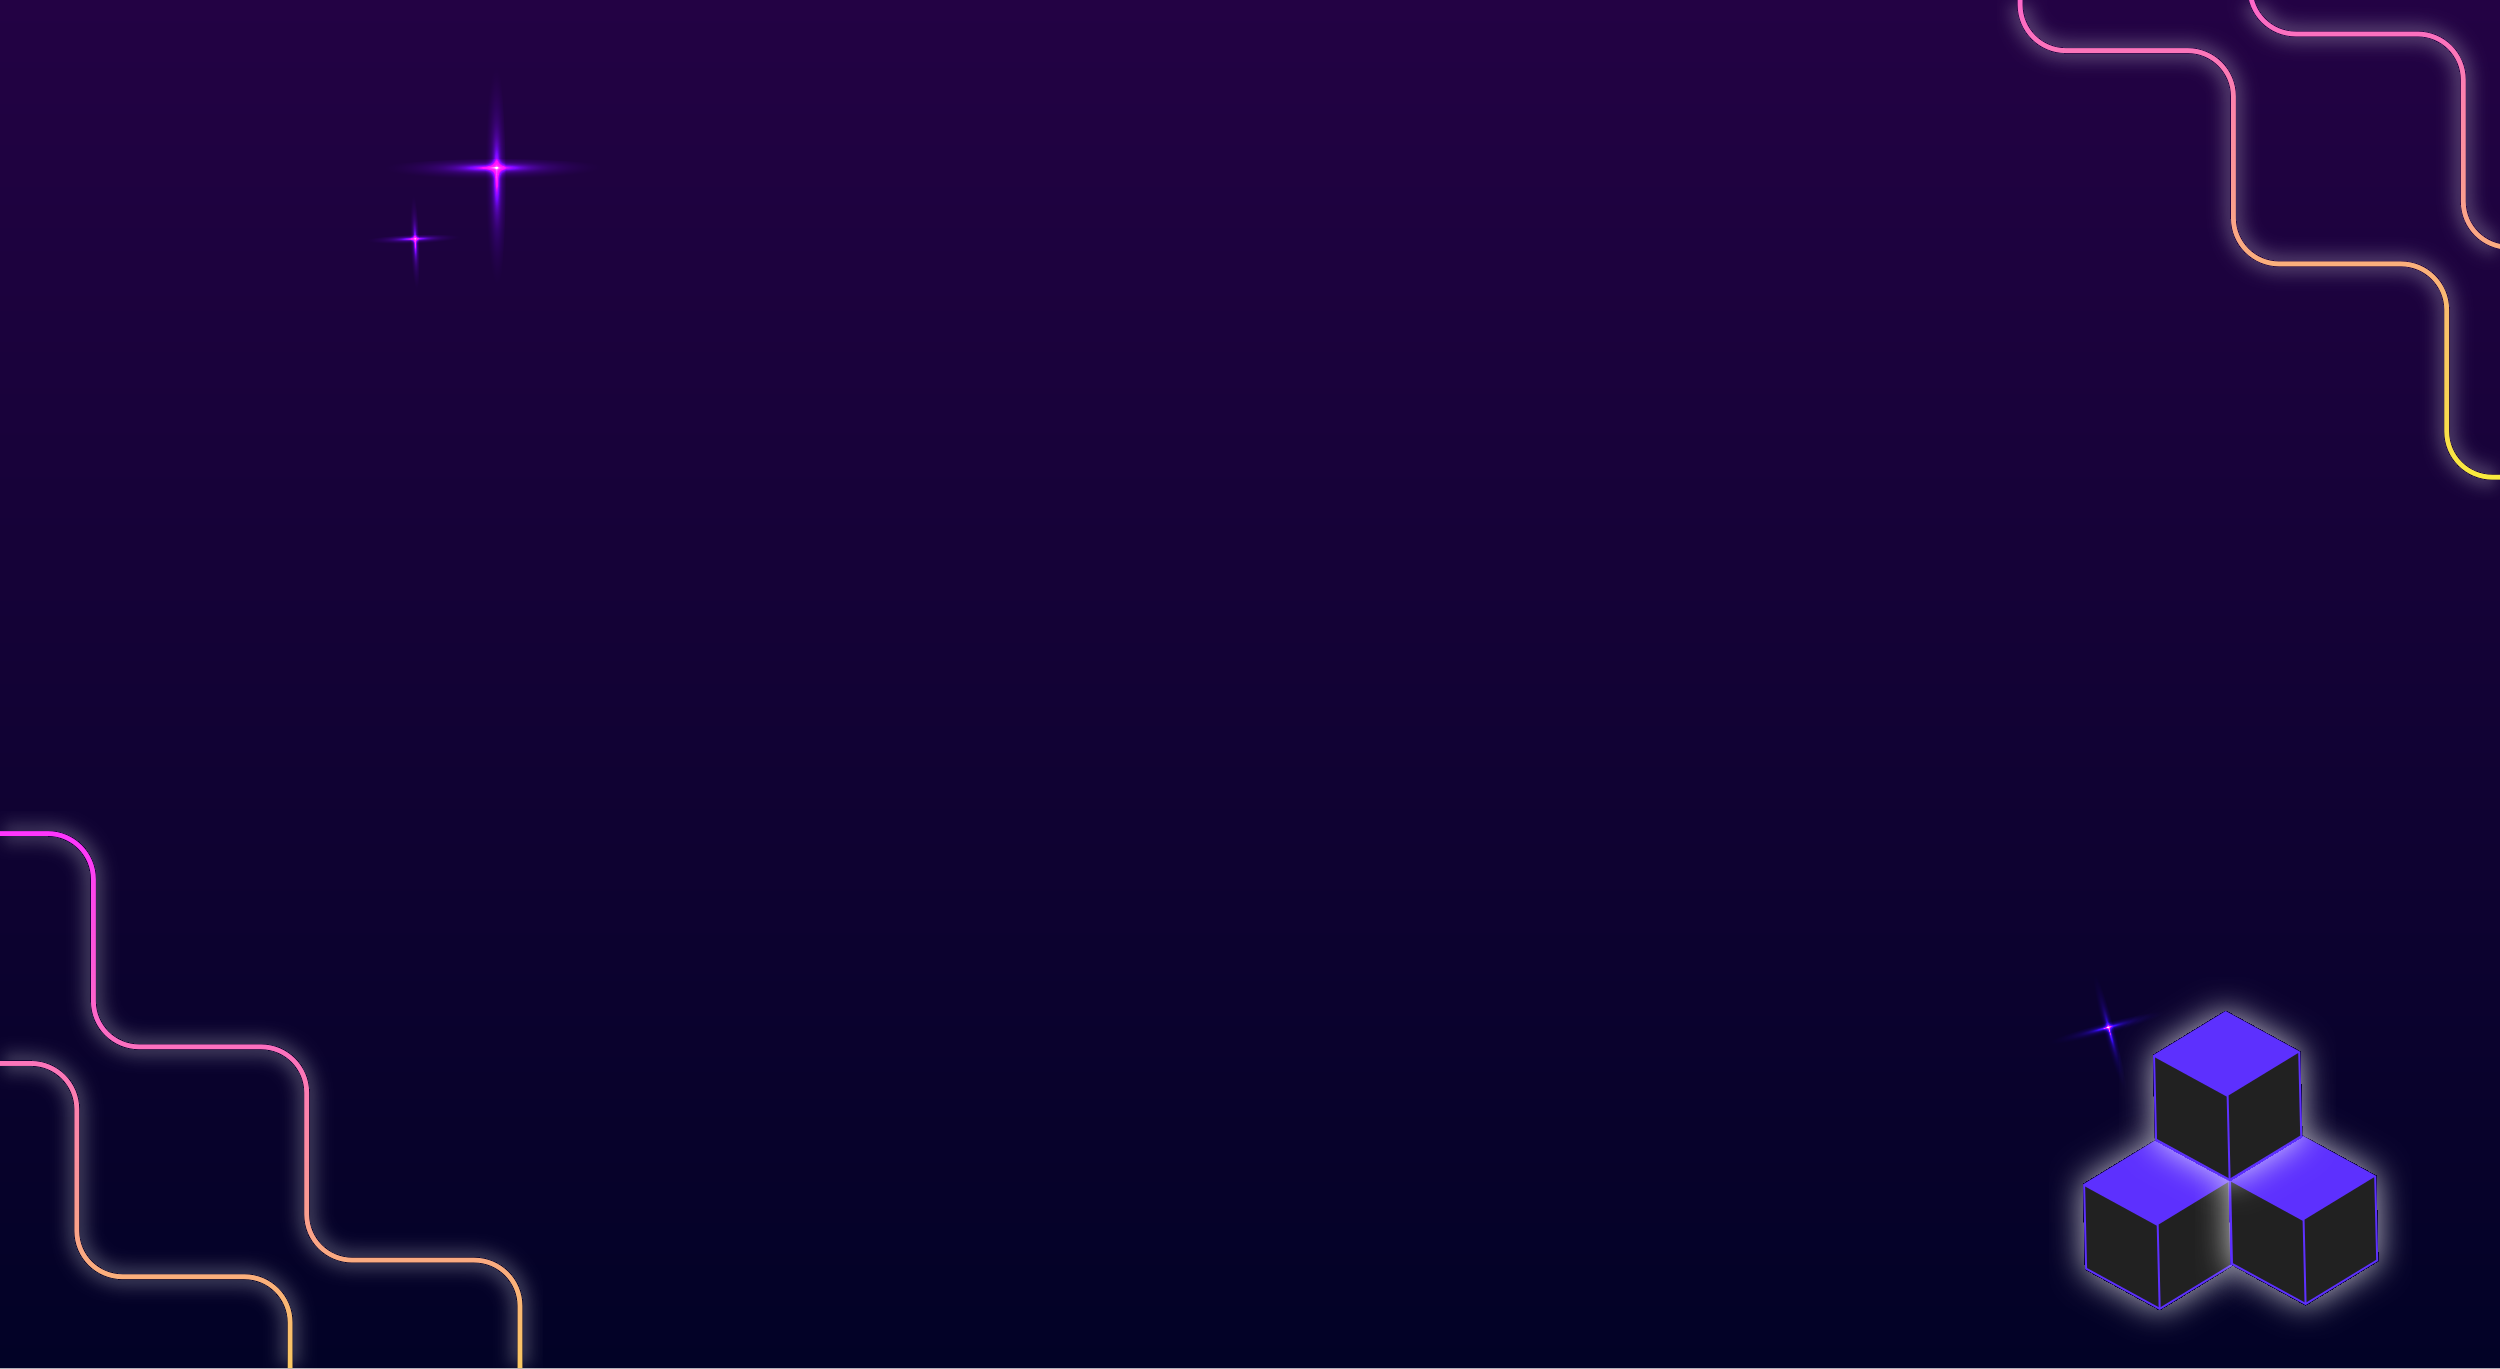
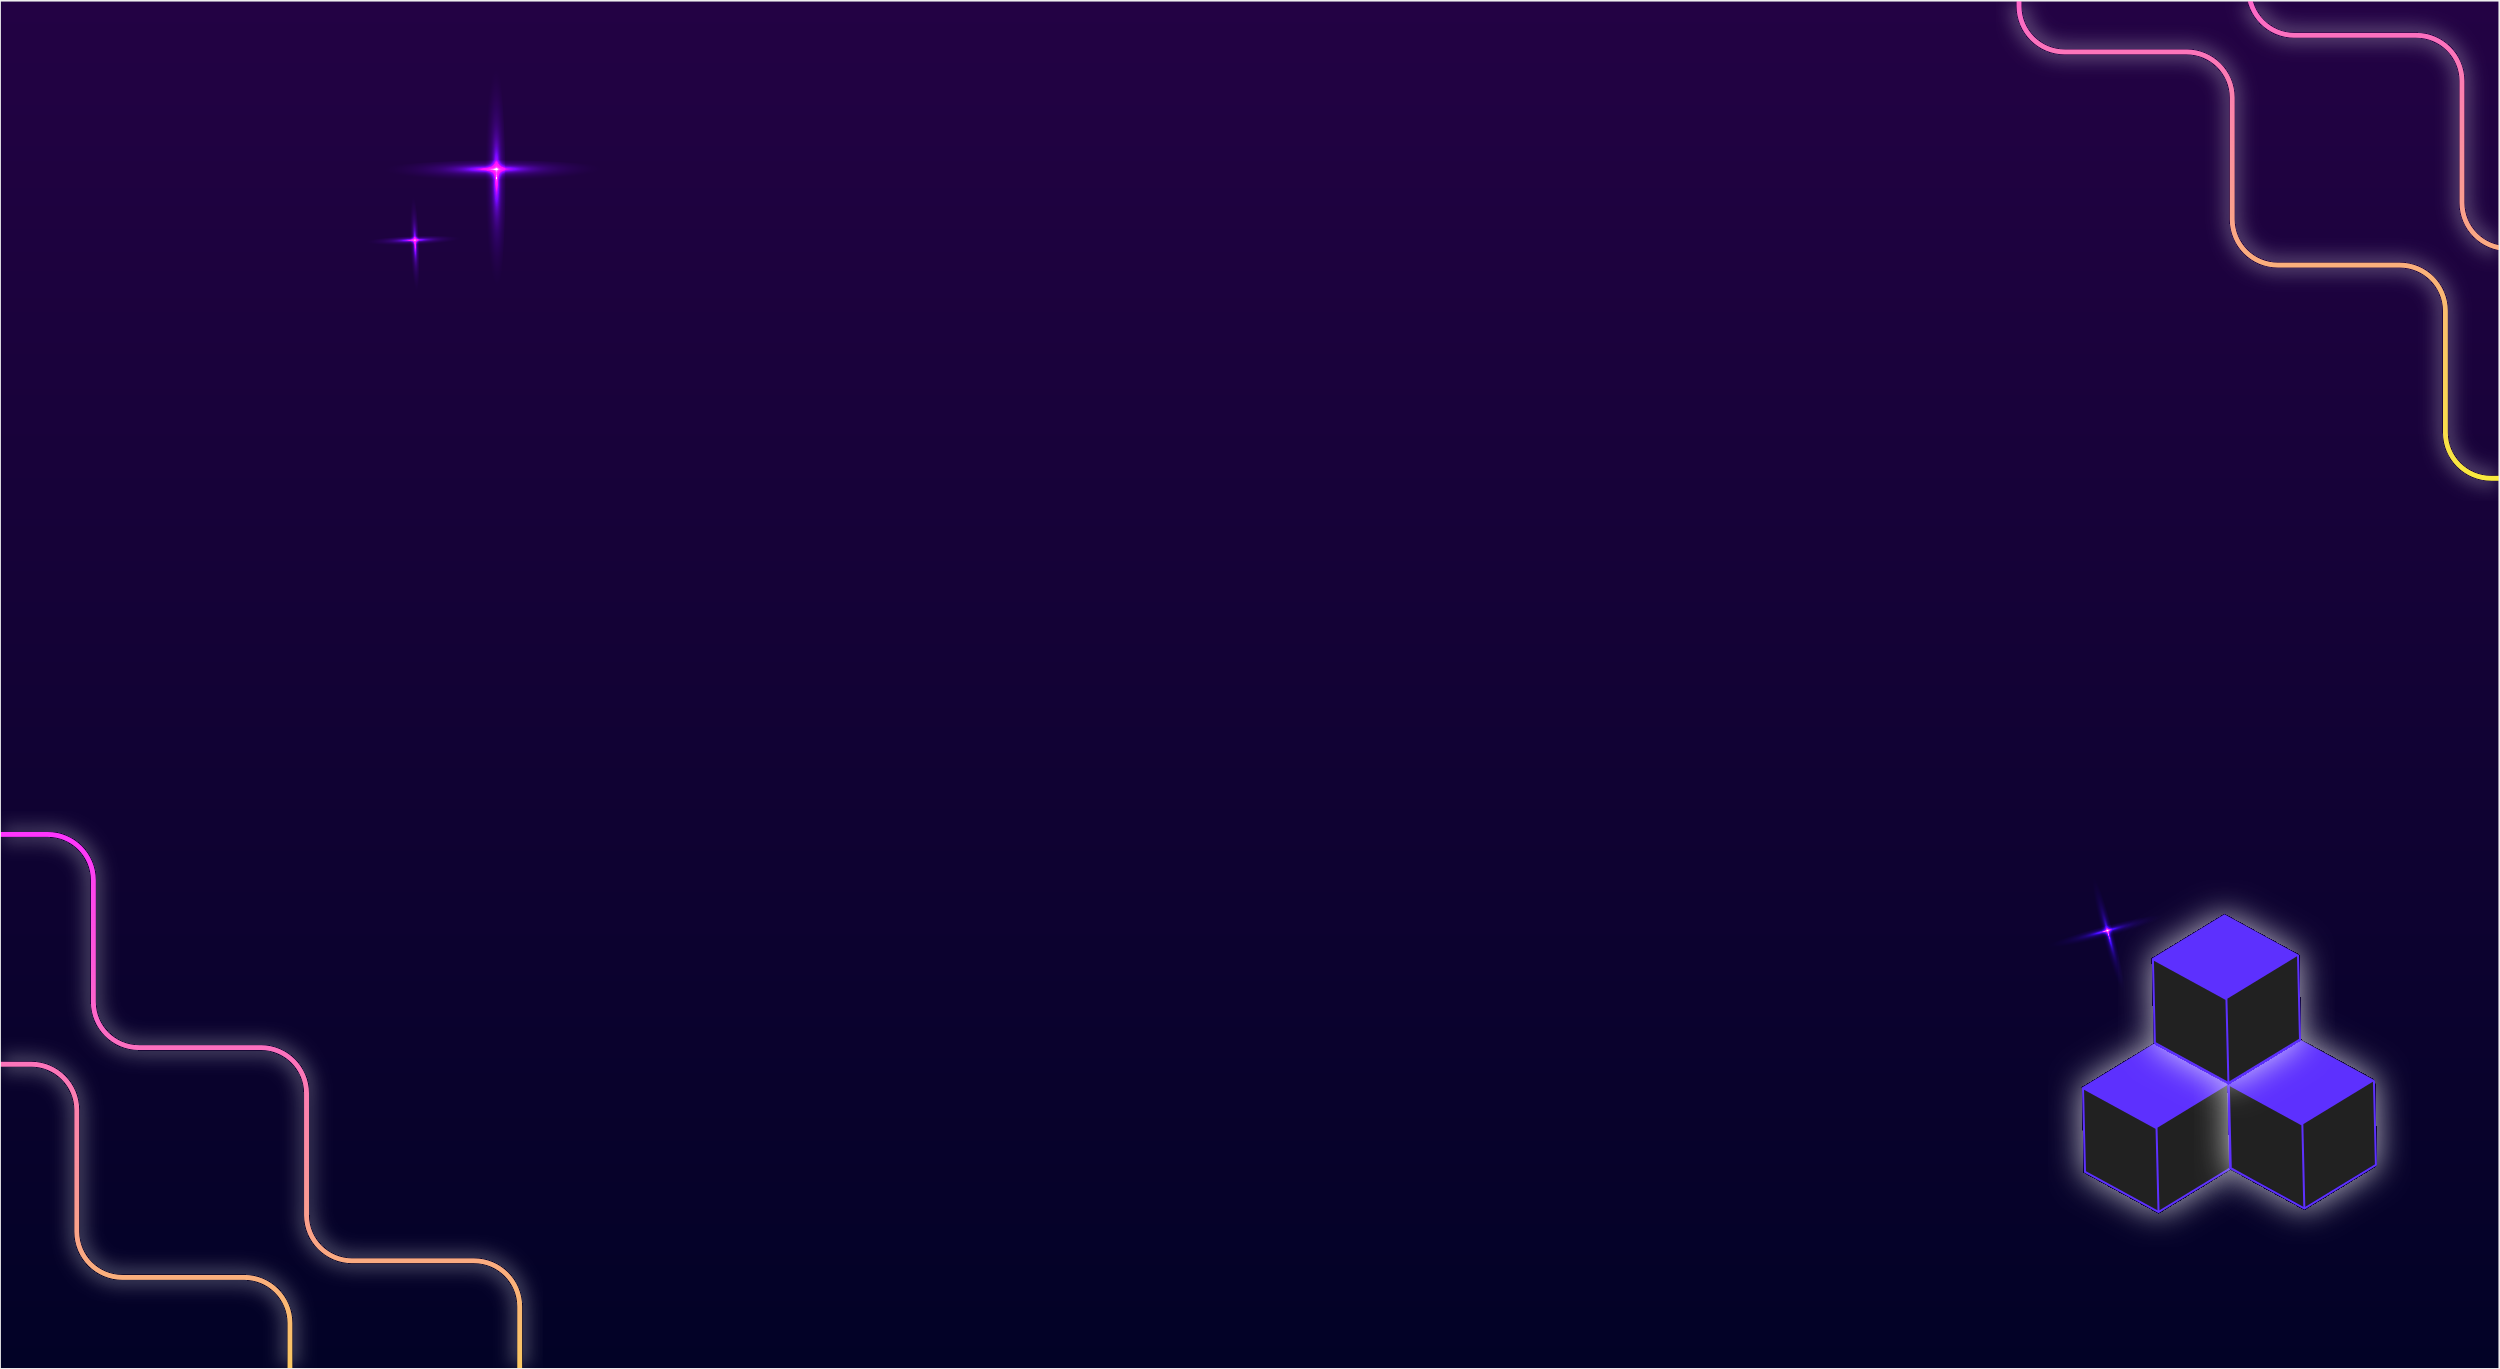
- <svg xmlns="http://www.w3.org/2000/svg" width="1871" height="1024" viewBox="0 0 1871 1024" fill="none">
-   <g clip-path="url(#clip0_328_36)">
-     <rect width="1871" height="1024" fill="url(#paint0_linear_328_36)" />
-     <g filter="url(#filter0_d_328_36)">
-       <path d="M1613.35 854.086L1559.76 886.734L1561.23 949.472L1616.31 979.559L1669.9 946.91L1668.42 884.167L1613.35 854.086Z" fill="#212121" />
-       <path d="M1669.16 883.713L1670.67 947.328L1616.33 980.432L1615.96 980.22L1560.49 949.921L1558.99 886.305L1613.32 853.201L1613.7 853.414L1669.16 883.713ZM1669.14 946.495L1667.67 884.624L1613.36 854.946L1560.51 887.147L1561.98 949.018L1616.28 978.695L1669.14 946.495Z" fill="#5D30FE" />
-       <path d="M1559.76 886.735L1614.83 916.816L1668.42 884.168L1613.35 854.086L1559.76 886.735Z" fill="#5D30FE" />
-       <path d="M1615.56 916.37L1617.07 979.545L1615.55 979.584L1614.08 917.273L1559.39 887.404L1560.12 886.076L1615.56 916.37Z" fill="#5D30FE" />
+ <svg xmlns="http://www.w3.org/2000/svg" width="1872" height="1025" viewBox="0 0 1872 1025" fill="none">
+   <g clip-path="url(#clip0_386_89)">
+     <mask id="mask0_386_89" style="mask-type:luminance" maskUnits="userSpaceOnUse" x="0" y="1" width="1871" height="1024">
+       <path d="M1871 1H0V1025H1871V1Z" fill="white" />
+     </mask>
+     <g mask="url(#mask0_386_89)">
+       <path d="M1871 1H0V1025H1871V1Z" fill="url(#paint0_linear_386_89)" />
+       <g filter="url(#filter0_d_386_89)">
+         <path d="M1613.35 782.086L1559.76 814.734L1561.23 877.472L1616.31 907.559L1669.9 874.91L1668.42 812.167L1613.35 782.086Z" fill="#212121" />
+         <path d="M1669.16 811.713L1670.67 875.328L1616.33 908.432L1615.96 908.22L1560.49 877.921L1558.99 814.305L1613.32 781.201L1613.7 781.414L1669.16 811.713ZM1669.14 874.495L1667.67 812.624L1613.36 782.946L1560.51 815.147L1561.98 877.018L1616.28 906.695L1669.14 874.495Z" fill="#5D30FE" />
+         <path d="M1559.76 814.735L1614.83 844.816L1668.42 812.168L1613.35 782.086L1559.76 814.735Z" fill="#5D30FE" />
+         <path d="M1615.56 844.37L1617.07 907.545L1615.55 907.584L1614.08 845.273L1559.39 815.404L1560.12 814.076L1615.56 844.37Z" fill="#5D30FE" />
+       </g>
+       <g filter="url(#filter1_d_386_89)">
+         <path d="M1722.53 778.438L1668.94 811.086L1670.41 873.823L1725.5 903.91L1779.08 871.263L1777.6 808.519L1722.53 778.438Z" fill="#212121" />
+         <path d="M1778.35 809.063L1779.85 872.678L1725.52 905.782L1725.14 905.57L1669.67 875.27L1668.17 811.655L1722.5 778.551L1722.88 778.763L1778.35 809.063ZM1778.32 871.844L1776.85 809.974L1722.54 780.296L1669.69 812.497L1671.16 874.367L1725.46 904.045L1778.32 871.844Z" fill="#5D30FE" />
+         <path d="M1668.94 812.084L1724.01 842.166L1777.6 809.518L1722.53 779.436L1668.94 812.084Z" fill="#5D30FE" />
+         <path d="M1724.74 841.718L1726.25 904.894L1724.73 904.932L1723.26 842.622L1668.57 812.752L1669.3 811.424L1724.74 841.718Z" fill="#5D30FE" />
+       </g>
+       <g filter="url(#filter2_d_386_89)">
+         <path d="M1665.69 685.492L1612.1 718.14L1613.56 780.878L1668.65 810.965L1722.24 778.317L1720.75 715.574L1665.69 685.492Z" fill="#212121" />
+         <path d="M1721.5 715.118L1723.01 778.734L1668.67 811.838L1668.29 811.625L1612.83 781.326L1611.32 717.711L1665.66 684.607L1666.04 684.819L1721.5 715.118ZM1721.47 777.9L1720 716.029L1665.7 686.352L1612.84 718.552L1614.31 780.423L1668.62 810.1L1721.47 777.9Z" fill="#5D30FE" />
+         <path d="M1612.1 718.14L1667.17 748.222L1720.75 715.573L1665.69 685.492L1612.1 718.14Z" fill="#5D30FE" />
+         <path d="M1667.9 747.774L1669.4 810.949L1667.89 810.988L1666.42 748.677L1611.73 718.808L1612.46 717.48L1667.9 747.774Z" fill="#5D30FE" />
+       </g>
+       <g filter="url(#filter3_d_386_89)">
+         <path d="M354.995 1118H251.332C231.448 1118 215.289 1101.84 215.289 1081.96V990.727C215.289 972.872 200.754 958.374 182.936 958.374H91.705C71.821 958.374 55.663 942.216 55.663 922.332V831.101C55.663 813.246 41.128 798.747 23.31 798.747H-67.958C-87.842 798.747 -104 782.589 -104 762.705V659.042C-104 639.158 -87.842 623 -67.958 623H35.705C55.589 623 71.747 639.158 71.747 659.042V750.273C71.747 768.128 86.282 782.626 104.101 782.626H195.331C215.215 782.626 231.374 798.784 231.374 818.668V909.899C231.374 927.754 245.909 942.253 263.727 942.253H354.958C374.842 942.253 391 958.411 391 978.295V1081.96C391.037 1101.84 374.879 1118 354.995 1118ZM-67.958 626.652C-85.813 626.652 -100.311 641.187 -100.311 659.005V762.668C-100.311 780.523 -85.776 795.021 -67.958 795.021H23.273C43.157 795.021 59.315 811.18 59.315 831.064V922.295C59.315 940.15 73.85 954.648 91.668 954.648H182.899C202.783 954.648 218.941 970.806 218.941 990.69V1081.92C218.941 1099.78 233.477 1114.27 251.295 1114.27H354.958C372.813 1114.27 387.311 1099.74 387.311 1081.92V978.258C387.311 960.403 372.776 945.905 354.958 945.905H263.727C243.843 945.905 227.685 929.747 227.685 909.862V818.632C227.685 800.777 213.15 786.278 195.331 786.278H104.101C84.216 786.278 68.058 770.12 68.058 750.236V659.005C68.058 641.15 53.523 626.652 35.705 626.652H-67.958Z" fill="url(#paint1_linear_386_89)" />
+       </g>
+       <g filter="url(#filter4_d_386_89)">
+         <path d="M1968.99 360H1865.33C1845.45 360 1829.29 343.842 1829.29 323.958V232.727C1829.29 214.872 1814.75 200.374 1796.94 200.374H1705.71C1685.82 200.374 1669.66 184.216 1669.66 164.332V73.101C1669.66 55.246 1655.13 40.748 1637.31 40.748H1546.04C1526.16 40.748 1510 24.589 1510 4.705V-98.958C1510 -118.842 1526.16 -135 1546.04 -135H1649.71C1669.59 -135 1685.75 -118.842 1685.75 -98.958V-7.727C1685.75 10.128 1700.28 24.626 1718.1 24.626H1809.33C1829.22 24.626 1845.37 40.784 1845.37 60.669V151.899C1845.37 169.754 1859.91 184.253 1877.73 184.253H1968.96C1988.84 184.253 2005 200.411 2005 220.295V323.958C2005.04 343.842 1988.88 360 1968.99 360ZM1546.04 -131.348C1528.19 -131.348 1513.69 -116.813 1513.69 -98.995V4.668C1513.69 22.523 1528.22 37.022 1546.04 37.022H1637.27C1657.16 37.022 1673.32 53.18 1673.32 73.064V164.295C1673.32 182.15 1687.85 196.648 1705.67 196.648H1796.9C1816.78 196.648 1832.94 212.806 1832.94 232.69V323.921C1832.94 341.776 1847.48 356.274 1865.29 356.274H1968.96C1986.81 356.274 2001.31 341.739 2001.31 323.921V220.258C2001.31 202.403 1986.78 187.905 1968.96 187.905H1877.73C1857.84 187.905 1841.68 171.747 1841.68 151.862V60.632C1841.68 42.776 1827.15 28.278 1809.33 28.278H1718.1C1698.22 28.278 1682.06 12.12 1682.06 -7.764V-98.995C1682.06 -116.85 1667.52 -131.348 1649.71 -131.348H1546.04Z" fill="url(#paint2_linear_386_89)" />
+       </g>
+       <path style="mix-blend-mode:color-dodge" d="M1529.34 708.844C1538.63 704.608 1555.74 698.915 1575.58 693.698C1594.35 688.767 1611.19 685.408 1621.57 684.311L1623.35 691.058C1613.77 695.209 1597.45 700.568 1578.69 705.503C1558.85 710.719 1541.16 714.174 1530.98 715.058L1529.34 708.844Z" fill="url(#paint3_radial_386_89)" />
+       <path style="mix-blend-mode:color-dodge" d="M1567.35 652.955C1571.59 662.249 1577.28 679.357 1582.5 699.199C1587.43 717.966 1590.79 734.804 1591.89 745.19L1585.14 746.967C1580.99 737.387 1575.63 721.07 1570.69 702.305C1565.48 682.463 1562.02 664.774 1561.14 654.591L1567.35 652.955Z" fill="url(#paint4_radial_386_89)" />
+       <path style="mix-blend-mode:color-dodge" d="M280.836 125.67C299.052 122.452 331.631 120.22 368.789 120.061C403.933 119.914 434.98 121.653 453.689 124.434L453.749 137.069C435.069 140.01 404.029 142.015 368.888 142.167C331.732 142.326 299.147 140.371 280.891 137.308L280.836 125.67Z" fill="url(#paint5_radial_386_89)" />
+       <path style="mix-blend-mode:color-dodge" d="M372.811 44.891C376.03 63.107 378.262 95.686 378.421 132.844C378.567 167.988 376.828 199.034 374.048 217.744L361.412 217.804C358.471 199.124 356.467 168.084 356.314 132.942C356.155 95.787 358.11 63.202 361.173 44.946L372.811 44.891Z" fill="url(#paint6_radial_386_89)" />
+       <path style="mix-blend-mode:color-dodge" d="M271.227 180.567C279.092 178.923 293.207 177.512 309.338 176.94C324.594 176.4 338.097 176.735 346.258 177.688L346.455 183.174C338.385 184.703 324.935 185.994 309.68 186.537C293.55 187.109 279.376 186.702 271.408 185.619L271.227 180.567Z" fill="url(#paint7_radial_386_89)" />
+       <path style="mix-blend-mode:color-dodge" d="M310.065 144.248C311.709 152.114 313.119 166.228 313.692 182.359C314.232 197.615 313.897 211.118 312.944 219.279L307.458 219.477C305.929 211.406 304.638 197.956 304.095 182.701C303.523 166.571 303.93 152.398 305.013 144.43L310.065 144.248Z" fill="url(#paint8_radial_386_89)" />
    </g>
-     <g filter="url(#filter1_d_328_36)">
-       <path d="M1722.53 850.437L1668.94 883.086L1670.41 945.823L1725.5 975.91L1779.08 943.262L1777.6 880.519L1722.53 850.437Z" fill="#212121" />
-       <path d="M1778.35 880.063L1779.85 943.678L1725.52 976.782L1725.14 976.57L1669.67 946.27L1668.17 882.655L1722.5 849.551L1722.88 849.763L1778.35 880.063ZM1778.32 942.844L1776.85 880.974L1722.54 851.296L1669.69 883.497L1671.16 945.367L1725.46 975.045L1778.32 942.844Z" fill="#5D30FE" />
-       <path d="M1668.94 883.084L1724.01 913.166L1777.6 880.518L1722.53 850.436L1668.94 883.084Z" fill="#5D30FE" />
-       <path d="M1724.74 912.719L1726.25 975.895L1724.73 975.933L1723.26 913.623L1668.57 883.753L1669.3 882.425L1724.74 912.719Z" fill="#5D30FE" />
-     </g>
-     <g filter="url(#filter2_d_328_36)">
-       <path d="M1665.69 757.492L1612.1 790.14L1613.56 852.878L1668.65 882.965L1722.24 850.317L1720.75 787.574L1665.69 757.492Z" fill="#212121" />
-       <path d="M1721.5 787.119L1723.01 850.735L1668.67 883.839L1668.29 883.626L1612.83 853.327L1611.32 789.712L1665.66 756.608L1666.04 756.82L1721.5 787.119ZM1721.47 849.901L1720 788.03L1665.7 758.353L1612.84 790.553L1614.31 852.424L1668.62 882.101L1721.47 849.901Z" fill="#5D30FE" />
-       <path d="M1612.1 790.141L1667.17 820.223L1720.75 787.574L1665.69 757.493L1612.1 790.141Z" fill="#5D30FE" />
-       <path d="M1667.9 819.776L1669.4 882.951L1667.89 882.99L1666.42 820.679L1611.73 790.81L1612.46 789.482L1667.9 819.776Z" fill="#5D30FE" />
-     </g>
-     <g filter="url(#filter3_d_328_36)">
-       <path d="M354.995 1117H251.332C231.448 1117 215.289 1100.84 215.289 1080.96V989.727C215.289 971.872 200.754 957.374 182.936 957.374H91.705C71.821 957.374 55.663 941.216 55.663 921.332V830.101C55.663 812.246 41.128 797.747 23.31 797.747H-67.958C-87.842 797.747 -104 781.589 -104 761.705V658.042C-104 638.158 -87.842 622 -67.958 622H35.705C55.589 622 71.747 638.158 71.747 658.042V749.273C71.747 767.128 86.282 781.626 104.101 781.626H195.331C215.215 781.626 231.374 797.784 231.374 817.668V908.899C231.374 926.754 245.909 941.253 263.727 941.253H354.958C374.842 941.253 391 957.411 391 977.295V1080.96C391.037 1100.84 374.879 1117 354.995 1117ZM-67.958 625.652C-85.813 625.652 -100.311 640.187 -100.311 658.005V761.668C-100.311 779.523 -85.776 794.021 -67.958 794.021H23.273C43.157 794.021 59.315 810.18 59.315 830.064V921.295C59.315 939.15 73.85 953.648 91.668 953.648H182.899C202.783 953.648 218.941 969.806 218.941 989.69V1080.92C218.941 1098.78 233.477 1113.27 251.295 1113.27H354.958C372.813 1113.27 387.311 1098.74 387.311 1080.92V977.258C387.311 959.403 372.776 944.905 354.958 944.905H263.727C243.843 944.905 227.685 928.747 227.685 908.862V817.632C227.685 799.777 213.15 785.278 195.331 785.278H104.101C84.216 785.278 68.058 769.12 68.058 749.236V658.005C68.058 640.15 53.523 625.652 35.705 625.652H-67.958Z" fill="url(#paint1_linear_328_36)" />
-     </g>
-     <g filter="url(#filter4_d_328_36)">
-       <path d="M1968.99 359H1865.33C1845.45 359 1829.29 342.842 1829.29 322.958V231.727C1829.29 213.872 1814.75 199.374 1796.94 199.374H1705.71C1685.82 199.374 1669.66 183.216 1669.66 163.332V72.101C1669.66 54.246 1655.13 39.748 1637.31 39.748H1546.04C1526.16 39.748 1510 23.589 1510 3.705V-99.958C1510 -119.842 1526.16 -136 1546.04 -136H1649.71C1669.59 -136 1685.75 -119.842 1685.75 -99.958V-8.727C1685.75 9.128 1700.28 23.626 1718.1 23.626H1809.33C1829.22 23.626 1845.37 39.784 1845.37 59.669V150.899C1845.37 168.754 1859.91 183.253 1877.73 183.253H1968.96C1988.84 183.253 2005 199.411 2005 219.295V322.958C2005.04 342.842 1988.88 359 1968.99 359ZM1546.04 -132.348C1528.19 -132.348 1513.69 -117.813 1513.69 -99.995V3.668C1513.69 21.523 1528.22 36.022 1546.04 36.022H1637.27C1657.16 36.022 1673.32 52.18 1673.32 72.064V163.295C1673.32 181.15 1687.85 195.648 1705.67 195.648H1796.9C1816.78 195.648 1832.94 211.806 1832.94 231.69V322.921C1832.94 340.776 1847.48 355.274 1865.29 355.274H1968.96C1986.81 355.274 2001.31 340.739 2001.31 322.921V219.258C2001.31 201.403 1986.78 186.905 1968.96 186.905H1877.73C1857.84 186.905 1841.68 170.747 1841.68 150.862V59.632C1841.68 41.776 1827.15 27.278 1809.33 27.278H1718.1C1698.22 27.278 1682.06 11.12 1682.06 -8.764V-99.995C1682.06 -117.85 1667.52 -132.348 1649.71 -132.348H1546.04Z" fill="url(#paint2_linear_328_36)" />
-     </g>
-     <path style="mix-blend-mode:color-dodge" d="M1529.34 780.843C1538.63 776.607 1555.74 770.914 1575.58 765.697C1594.35 760.766 1611.19 757.407 1621.57 756.31L1623.35 763.057C1613.77 767.208 1597.45 772.567 1578.69 777.502C1558.85 782.718 1541.16 786.173 1530.98 787.057L1529.34 780.843Z" fill="url(#paint3_radial_328_36)" />
-     <path style="mix-blend-mode:color-dodge" d="M1567.35 724.955C1571.59 734.249 1577.28 751.357 1582.5 771.199C1587.43 789.966 1590.79 806.804 1591.89 817.19L1585.14 818.967C1580.99 809.387 1575.63 793.07 1570.69 774.305C1565.48 754.463 1562.02 736.774 1561.14 726.591L1567.35 724.955Z" fill="url(#paint4_radial_328_36)" />
-     <path style="mix-blend-mode:color-dodge" d="M280.836 124.67C299.052 121.452 331.631 119.22 368.789 119.061C403.933 118.914 434.98 120.653 453.689 123.434L453.749 136.069C435.069 139.01 404.029 141.015 368.888 141.167C331.732 141.326 299.147 139.371 280.891 136.308L280.836 124.67Z" fill="url(#paint5_radial_328_36)" />
-     <path style="mix-blend-mode:color-dodge" d="M372.811 43.89C376.03 62.107 378.262 94.686 378.421 131.844C378.567 166.988 376.828 198.034 374.048 216.744L361.412 216.804C358.471 198.124 356.467 167.084 356.314 131.942C356.155 94.787 358.11 62.202 361.173 43.946L372.811 43.89Z" fill="url(#paint6_radial_328_36)" />
-     <path style="mix-blend-mode:color-dodge" d="M271.226 179.566C279.091 177.922 293.206 176.511 309.337 175.939C324.593 175.399 338.096 175.734 346.257 176.687L346.454 182.173C338.384 183.702 324.934 184.993 309.679 185.536C293.549 186.108 279.375 185.701 271.407 184.618L271.226 179.566Z" fill="url(#paint7_radial_328_36)" />
-     <path style="mix-blend-mode:color-dodge" d="M310.064 143.248C311.708 151.114 313.118 165.228 313.691 181.359C314.231 196.615 313.896 210.118 312.943 218.279L307.457 218.477C305.928 210.406 304.637 196.956 304.094 181.701C303.522 165.571 303.929 151.398 305.012 143.43L310.064 143.248Z" fill="url(#paint8_radial_328_36)" />
  </g>
  <defs>
-     <filter id="filter0_d_328_36" x="1533.99" y="828.201" width="161.682" height="177.23" filterUnits="userSpaceOnUse" color-interpolation-filters="sRGB">
+     <filter id="filter0_d_386_89" x="1533.99" y="756.201" width="161.68" height="177.23" filterUnits="userSpaceOnUse" color-interpolation-filters="sRGB">
      <feFlood flood-opacity="0" result="BackgroundImageFix" />
      <feColorMatrix in="SourceAlpha" type="matrix" values="0 0 0 0 0 0 0 0 0 0 0 0 0 0 0 0 0 0 127 0" result="hardAlpha" />
      <feOffset />
      <feGaussianBlur stdDeviation="12.5" />
      <feComposite in2="hardAlpha" operator="out" />
      <feColorMatrix type="matrix" values="0 0 0 0 1 0 0 0 0 1 0 0 0 0 1 0 0 0 0.75 0" />
-       <feBlend mode="normal" in2="BackgroundImageFix" result="effect1_dropShadow_328_36" />
-       <feBlend mode="normal" in="SourceGraphic" in2="effect1_dropShadow_328_36" result="shape" />
+       <feBlend mode="normal" in2="BackgroundImageFix" result="effect1_dropShadow_386_89" />
+       <feBlend mode="normal" in="SourceGraphic" in2="effect1_dropShadow_386_89" result="shape" />
    </filter>
-     <filter id="filter1_d_328_36" x="1643.17" y="824.551" width="161.682" height="177.23" filterUnits="userSpaceOnUse" color-interpolation-filters="sRGB">
+     <filter id="filter1_d_386_89" x="1643.17" y="753.438" width="161.68" height="177.344" filterUnits="userSpaceOnUse" color-interpolation-filters="sRGB">
      <feFlood flood-opacity="0" result="BackgroundImageFix" />
      <feColorMatrix in="SourceAlpha" type="matrix" values="0 0 0 0 0 0 0 0 0 0 0 0 0 0 0 0 0 0 127 0" result="hardAlpha" />
      <feOffset />
      <feGaussianBlur stdDeviation="12.5" />
      <feComposite in2="hardAlpha" operator="out" />
      <feColorMatrix type="matrix" values="0 0 0 0 1 0 0 0 0 1 0 0 0 0 1 0 0 0 0.75 0" />
-       <feBlend mode="normal" in2="BackgroundImageFix" result="effect1_dropShadow_328_36" />
-       <feBlend mode="normal" in="SourceGraphic" in2="effect1_dropShadow_328_36" result="shape" />
+       <feBlend mode="normal" in2="BackgroundImageFix" result="effect1_dropShadow_386_89" />
+       <feBlend mode="normal" in="SourceGraphic" in2="effect1_dropShadow_386_89" result="shape" />
    </filter>
-     <filter id="filter2_d_328_36" x="1586.32" y="731.607" width="161.682" height="177.23" filterUnits="userSpaceOnUse" color-interpolation-filters="sRGB">
+     <filter id="filter2_d_386_89" x="1586.32" y="659.607" width="161.689" height="177.23" filterUnits="userSpaceOnUse" color-interpolation-filters="sRGB">
      <feFlood flood-opacity="0" result="BackgroundImageFix" />
      <feColorMatrix in="SourceAlpha" type="matrix" values="0 0 0 0 0 0 0 0 0 0 0 0 0 0 0 0 0 0 127 0" result="hardAlpha" />
      <feOffset />
      <feGaussianBlur stdDeviation="12.5" />
      <feComposite in2="hardAlpha" operator="out" />
      <feColorMatrix type="matrix" values="0 0 0 0 1 0 0 0 0 1 0 0 0 0 1 0 0 0 0.75 0" />
-       <feBlend mode="normal" in2="BackgroundImageFix" result="effect1_dropShadow_328_36" />
-       <feBlend mode="normal" in="SourceGraphic" in2="effect1_dropShadow_328_36" result="shape" />
+       <feBlend mode="normal" in2="BackgroundImageFix" result="effect1_dropShadow_386_89" />
+       <feBlend mode="normal" in="SourceGraphic" in2="effect1_dropShadow_386_89" result="shape" />
    </filter>
-     <filter id="filter3_d_328_36" x="-119" y="607" width="525" height="525" filterUnits="userSpaceOnUse" color-interpolation-filters="sRGB">
+     <filter id="filter3_d_386_89" x="-119" y="608" width="525" height="525" filterUnits="userSpaceOnUse" color-interpolation-filters="sRGB">
      <feFlood flood-opacity="0" result="BackgroundImageFix" />
      <feColorMatrix in="SourceAlpha" type="matrix" values="0 0 0 0 0 0 0 0 0 0 0 0 0 0 0 0 0 0 127 0" result="hardAlpha" />
      <feOffset />
      <feGaussianBlur stdDeviation="7.5" />
      <feComposite in2="hardAlpha" operator="out" />
      <feColorMatrix type="matrix" values="0 0 0 0 1 0 0 0 0 1 0 0 0 0 1 0 0 0 0.75 0" />
-       <feBlend mode="normal" in2="BackgroundImageFix" result="effect1_dropShadow_328_36" />
-       <feBlend mode="normal" in="SourceGraphic" in2="effect1_dropShadow_328_36" result="shape" />
+       <feBlend mode="normal" in2="BackgroundImageFix" result="effect1_dropShadow_386_89" />
+       <feBlend mode="normal" in="SourceGraphic" in2="effect1_dropShadow_386_89" result="shape" />
    </filter>
-     <filter id="filter4_d_328_36" x="1495" y="-151" width="525" height="525" filterUnits="userSpaceOnUse" color-interpolation-filters="sRGB">
+     <filter id="filter4_d_386_89" x="1495" y="-150" width="525" height="525" filterUnits="userSpaceOnUse" color-interpolation-filters="sRGB">
      <feFlood flood-opacity="0" result="BackgroundImageFix" />
      <feColorMatrix in="SourceAlpha" type="matrix" values="0 0 0 0 0 0 0 0 0 0 0 0 0 0 0 0 0 0 127 0" result="hardAlpha" />
      <feOffset />
      <feGaussianBlur stdDeviation="7.5" />
      <feComposite in2="hardAlpha" operator="out" />
      <feColorMatrix type="matrix" values="0 0 0 0 1 0 0 0 0 1 0 0 0 0 1 0 0 0 0.75 0" />
-       <feBlend mode="normal" in2="BackgroundImageFix" result="effect1_dropShadow_328_36" />
-       <feBlend mode="normal" in="SourceGraphic" in2="effect1_dropShadow_328_36" result="shape" />
+       <feBlend mode="normal" in2="BackgroundImageFix" result="effect1_dropShadow_386_89" />
+       <feBlend mode="normal" in="SourceGraphic" in2="effect1_dropShadow_386_89" result="shape" />
    </filter>
-     <linearGradient id="paint0_linear_328_36" x1="935.5" y1="0" x2="935.5" y2="1024" gradientUnits="userSpaceOnUse">
+     <linearGradient id="paint0_linear_386_89" x1="935.5" y1="1" x2="935.5" y2="1025" gradientUnits="userSpaceOnUse">
      <stop stop-color="#230244" />
      <stop offset="1" stop-color="#020226" />
    </linearGradient>
-     <linearGradient id="paint1_linear_328_36" x1="143.5" y1="622" x2="143.5" y2="1117" gradientUnits="userSpaceOnUse">
+     <linearGradient id="paint1_linear_386_89" x1="143.5" y1="623" x2="143.5" y2="1118" gradientUnits="userSpaceOnUse">
      <stop stop-color="#FE35FE" />
      <stop offset="1" stop-color="#F9EB3D" />
    </linearGradient>
-     <linearGradient id="paint2_linear_328_36" x1="1757.5" y1="-136" x2="1757.5" y2="359" gradientUnits="userSpaceOnUse">
+     <linearGradient id="paint2_linear_386_89" x1="1757.5" y1="-135" x2="1757.5" y2="360" gradientUnits="userSpaceOnUse">
      <stop stop-color="#FE35FE" />
      <stop offset="1" stop-color="#F9EB3D" />
    </linearGradient>
-     <radialGradient id="paint3_radial_328_36" cx="0" cy="0" r="1" gradientUnits="userSpaceOnUse" gradientTransform="translate(1576.67 769.189) rotate(165.242) scale(45.0284 4.70491)">
+     <radialGradient id="paint3_radial_386_89" cx="0" cy="0" r="1" gradientUnits="userSpaceOnUse" gradientTransform="translate(1576.67 697.19) rotate(165.242) scale(45.0284 4.70491)">
      <stop stop-color="white" />
      <stop offset="0.26" stop-color="#B1B1B1" />
      <stop offset="0.52" stop-color="#666666" />
      <stop offset="0.75" stop-color="#2F2F2F" />
      <stop offset="0.91" stop-color="#0D0D0D" />
      <stop offset="1" />
    </radialGradient>
-     <radialGradient id="paint4_radial_328_36" cx="0" cy="0" r="1" gradientUnits="userSpaceOnUse" gradientTransform="translate(1579.01 772.288) rotate(-104.758) scale(45.0284 4.70491)">
+     <radialGradient id="paint4_radial_386_89" cx="0" cy="0" r="1" gradientUnits="userSpaceOnUse" gradientTransform="translate(1579.01 700.288) rotate(-104.758) scale(45.0284 4.70491)">
      <stop stop-color="white" />
      <stop offset="0.26" stop-color="#B1B1B1" />
      <stop offset="0.52" stop-color="#666666" />
      <stop offset="0.75" stop-color="#2F2F2F" />
      <stop offset="0.91" stop-color="#0D0D0D" />
      <stop offset="1" />
    </radialGradient>
-     <radialGradient id="paint5_radial_328_36" cx="0" cy="0" r="1" gradientUnits="userSpaceOnUse" gradientTransform="translate(369.116 125.676) rotate(179.727) scale(81.5522 8.52121)">
+     <radialGradient id="paint5_radial_386_89" cx="0" cy="0" r="1" gradientUnits="userSpaceOnUse" gradientTransform="translate(369.116 126.676) rotate(179.727) scale(81.5522 8.52121)">
      <stop stop-color="white" />
      <stop offset="0.26" stop-color="#B1B1B1" />
      <stop offset="0.52" stop-color="#666666" />
      <stop offset="0.75" stop-color="#2F2F2F" />
      <stop offset="0.91" stop-color="#0D0D0D" />
      <stop offset="1" />
    </radialGradient>
-     <radialGradient id="paint6_radial_328_36" cx="0" cy="0" r="1" gradientUnits="userSpaceOnUse" gradientTransform="translate(371.805 132.171) rotate(-90.273) scale(81.5522 8.52121)">
+     <radialGradient id="paint6_radial_386_89" cx="0" cy="0" r="1" gradientUnits="userSpaceOnUse" gradientTransform="translate(371.805 133.171) rotate(-90.273) scale(81.5522 8.52121)">
      <stop stop-color="white" />
      <stop offset="0.26" stop-color="#B1B1B1" />
      <stop offset="0.52" stop-color="#666666" />
      <stop offset="0.75" stop-color="#2F2F2F" />
      <stop offset="0.91" stop-color="#0D0D0D" />
      <stop offset="1" />
    </radialGradient>
-     <radialGradient id="paint7_radial_328_36" cx="0" cy="0" r="1" gradientUnits="userSpaceOnUse" gradientTransform="translate(309.568 178.807) rotate(177.94) scale(35.4248 3.70146)">
+     <radialGradient id="paint7_radial_386_89" cx="0" cy="0" r="1" gradientUnits="userSpaceOnUse" gradientTransform="translate(309.569 179.808) rotate(177.94) scale(35.4248 3.70146)">
      <stop stop-color="white" />
      <stop offset="0.26" stop-color="#B1B1B1" />
      <stop offset="0.52" stop-color="#666666" />
      <stop offset="0.75" stop-color="#2F2F2F" />
      <stop offset="0.91" stop-color="#0D0D0D" />
      <stop offset="1" />
    </radialGradient>
-     <radialGradient id="paint8_radial_328_36" cx="0" cy="0" r="1" gradientUnits="userSpaceOnUse" gradientTransform="translate(310.823 181.591) rotate(-92.0603) scale(35.4248 3.70146)">
+     <radialGradient id="paint8_radial_386_89" cx="0" cy="0" r="1" gradientUnits="userSpaceOnUse" gradientTransform="translate(310.824 182.591) rotate(-92.0603) scale(35.4248 3.70146)">
      <stop stop-color="white" />
      <stop offset="0.26" stop-color="#B1B1B1" />
      <stop offset="0.52" stop-color="#666666" />
      <stop offset="0.75" stop-color="#2F2F2F" />
      <stop offset="0.91" stop-color="#0D0D0D" />
      <stop offset="1" />
    </radialGradient>
-     <clipPath id="clip0_328_36">
-       <rect width="1871" height="1024" fill="white" />
+     <clipPath id="clip0_386_89">
+       <rect width="1871" height="1024" fill="white" transform="translate(0.5 0.5)" />
    </clipPath>
  </defs>
</svg>
